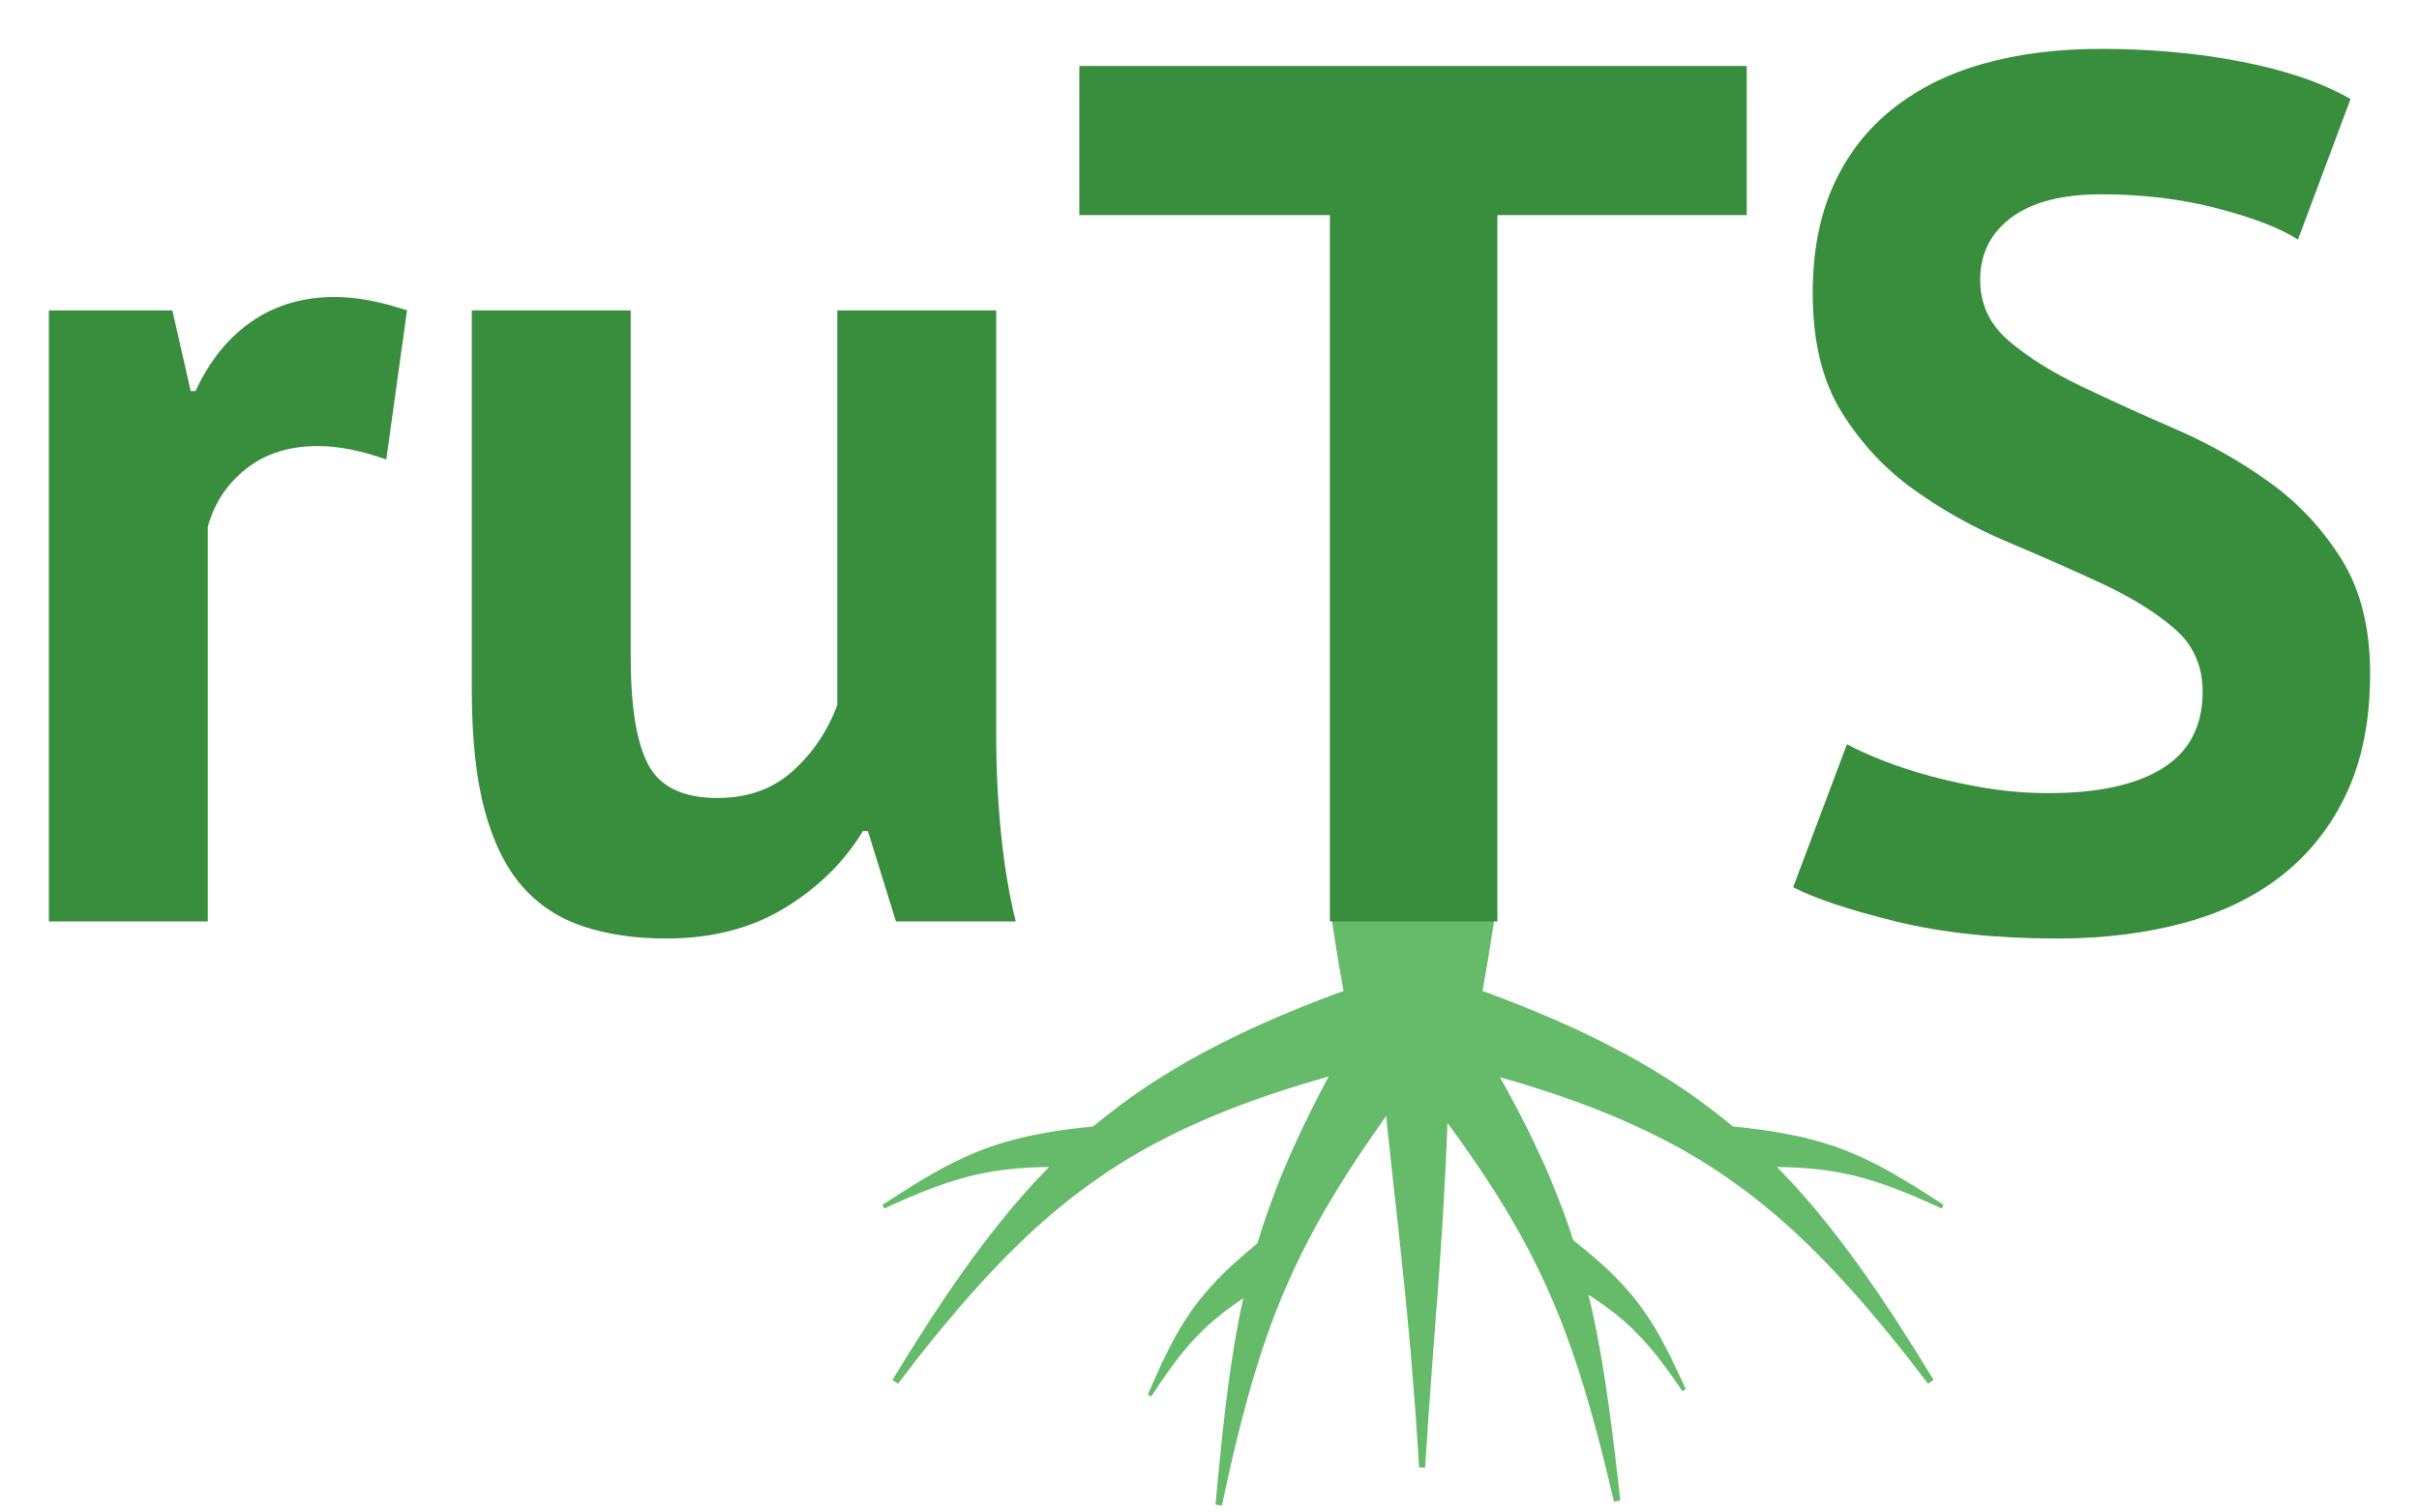
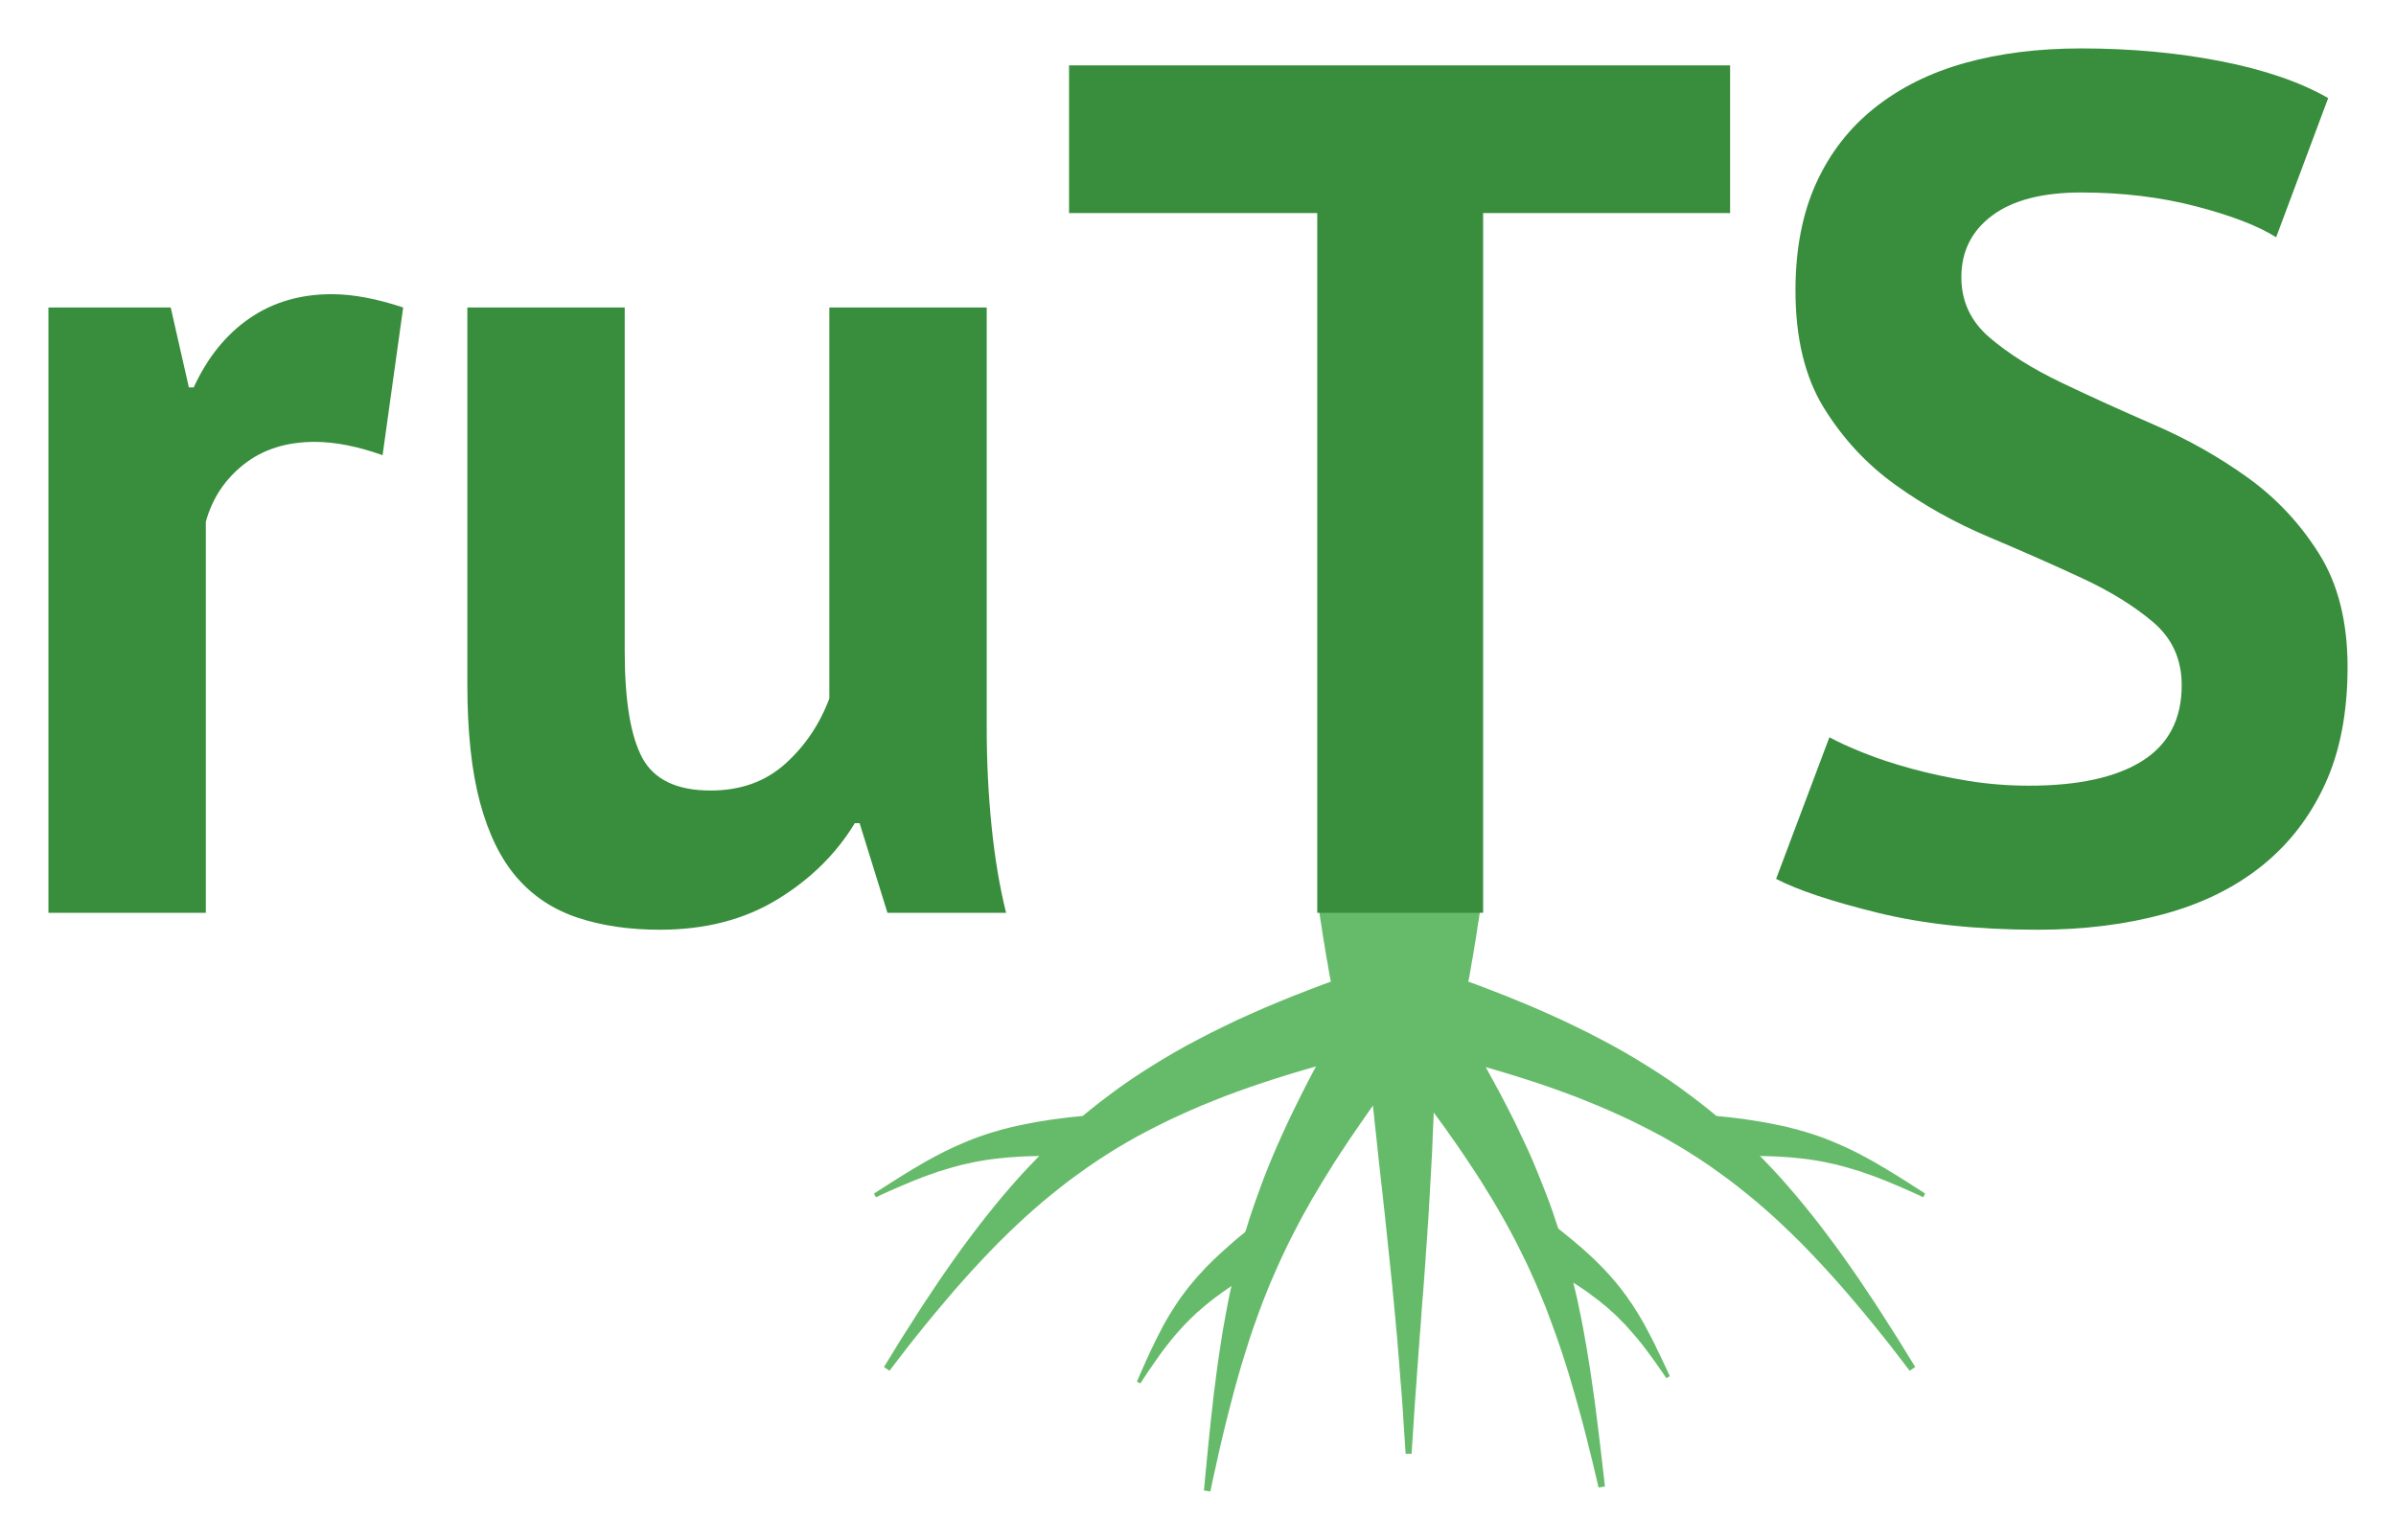
- <svg xmlns="http://www.w3.org/2000/svg" viewBox="17 -54 1979 1237" width="1979" height="1237" role="img" aria-label="ruTS">
+ <svg xmlns="http://www.w3.org/2000/svg" viewBox="17 -54 1979 1272" width="1979" height="1272" role="img" aria-label="ruTS">
  <path fill="#66bb6a" d="M 1106.5 698.0 L 1106.9 700.8 L 1107.3 703.6 L 1107.7 706.4 L 1108.2 709.1 L 1108.6 711.8 L 1109.0 714.5 L 1109.4 717.2 L 1109.8 719.8 L 1110.2 722.4 L 1110.7 725.0 L 1111.1 727.6 L 1111.5 730.1 L 1111.9 732.6 L 1112.3 735.0 L 1112.7 737.5 L 1113.2 739.9 L 1113.6 742.3 L 1114.0 744.7 L 1114.4 747.0 L 1114.8 749.3 L 1115.2 751.6 L 1115.6 753.9 L 1116.1 756.1 L 1116.5 758.3 L 1116.9 760.5 L 1117.3 762.7 L 1117.7 764.8 L 1118.1 766.9 L 1118.6 769.0 L 1119.0 771.1 L 1119.4 773.1 L 1119.8 775.2 L 1120.2 777.1 L 1120.6 779.1 L 1121.0 781.1 L 1121.5 783.0 L 1121.9 784.9 L 1122.3 786.7 L 1122.7 788.6 L 1123.1 790.4 L 1123.5 792.2 L 1124.0 794.0 L 1124.4 795.7 L 1124.8 797.5 L 1125.2 799.2 L 1125.6 800.9 L 1126.0 802.5 L 1126.5 804.2 L 1219.5 804.2 L 1220.0 802.5 L 1220.4 800.9 L 1220.8 799.2 L 1221.2 797.5 L 1221.6 795.7 L 1222.0 794.0 L 1222.5 792.2 L 1222.9 790.4 L 1223.3 788.6 L 1223.7 786.7 L 1224.1 784.9 L 1224.5 783.0 L 1225.0 781.1 L 1225.4 779.1 L 1225.8 777.1 L 1226.2 775.2 L 1226.6 773.1 L 1227.0 771.1 L 1227.4 769.0 L 1227.9 766.9 L 1228.3 764.8 L 1228.7 762.7 L 1229.1 760.5 L 1229.5 758.3 L 1229.9 756.1 L 1230.4 753.9 L 1230.8 751.6 L 1231.2 749.3 L 1231.6 747.0 L 1232.0 744.7 L 1232.4 742.3 L 1232.8 739.9 L 1233.3 737.5 L 1233.7 735.0 L 1234.1 732.6 L 1234.5 730.1 L 1234.9 727.6 L 1235.3 725.0 L 1235.8 722.4 L 1236.2 719.8 L 1236.6 717.2 L 1237.0 714.5 L 1237.4 711.8 L 1237.8 709.1 L 1238.3 706.4 L 1238.7 703.6 L 1239.1 700.8 L 1239.5 698.0 Z" />
  <path fill="#66bb6a" d="M 1163.6 740.5 L 1149.7 745.1 L 1136.1 749.8 L 1122.8 754.5 L 1109.8 759.2 L 1097.2 764.0 L 1084.9 768.8 L 1072.9 773.7 L 1061.2 778.6 L 1049.9 783.6 L 1038.8 788.6 L 1028.0 793.8 L 1017.4 799.0 L 1007.2 804.3 L 997.2 809.6 L 987.4 815.1 L 977.9 820.7 L 968.6 826.4 L 959.6 832.1 L 950.7 838.0 L 942.1 844.0 L 933.7 850.2 L 925.5 856.4 L 917.4 862.8 L 909.5 869.3 L 901.8 875.9 L 894.3 882.6 L 886.9 889.5 L 879.6 896.6 L 872.5 903.8 L 865.5 911.1 L 858.6 918.6 L 851.8 926.3 L 845.1 934.1 L 838.5 942.1 L 831.9 950.3 L 825.4 958.6 L 818.9 967.2 L 812.4 975.9 L 806.0 984.8 L 799.6 993.9 L 793.1 1003.3 L 786.7 1012.9 L 780.2 1022.6 L 773.7 1032.7 L 767.2 1042.9 L 760.5 1053.4 L 753.9 1064.2 L 747.1 1075.2 L 751.7 1078.3 L 759.5 1068.1 L 767.2 1058.1 L 774.9 1048.4 L 782.5 1039.0 L 790.0 1029.9 L 797.5 1021.0 L 804.9 1012.3 L 812.3 1003.9 L 819.6 995.8 L 826.9 987.9 L 834.2 980.2 L 841.5 972.7 L 848.8 965.5 L 856.1 958.5 L 863.4 951.7 L 870.8 945.1 L 878.2 938.7 L 885.6 932.6 L 893.1 926.6 L 900.6 920.8 L 908.3 915.2 L 916.0 909.7 L 923.8 904.4 L 931.7 899.3 L 939.7 894.3 L 947.9 889.5 L 956.1 884.8 L 964.6 880.3 L 973.2 875.9 L 981.9 871.6 L 990.9 867.4 L 1000.0 863.3 L 1009.3 859.3 L 1018.9 855.4 L 1028.7 851.5 L 1038.7 847.8 L 1049.0 844.1 L 1059.6 840.5 L 1070.4 837.0 L 1081.5 833.5 L 1092.9 830.1 L 1104.7 826.7 L 1116.7 823.4 L 1129.1 820.1 L 1141.9 816.8 L 1155.0 813.5 L 1168.4 810.3 L 1182.4 807.1 Z" />
  <path fill="#66bb6a" d="M 920.1 867.0 L 914.9 867.5 L 909.7 868.0 L 904.7 868.5 L 899.8 869.0 L 895.0 869.6 L 890.4 870.2 L 885.8 870.8 L 881.3 871.5 L 877.0 872.2 L 872.7 872.9 L 868.5 873.7 L 864.4 874.5 L 860.4 875.3 L 856.5 876.1 L 852.6 877.0 L 848.8 878.0 L 845.1 878.9 L 841.4 880.0 L 837.8 881.0 L 834.3 882.1 L 830.8 883.2 L 827.3 884.4 L 823.9 885.6 L 820.5 886.9 L 817.2 888.2 L 813.9 889.6 L 810.6 891.0 L 807.4 892.4 L 804.1 893.9 L 800.9 895.4 L 797.6 897.0 L 794.4 898.6 L 791.2 900.3 L 788.0 902.0 L 784.7 903.8 L 781.4 905.6 L 778.2 907.5 L 774.8 909.5 L 771.5 911.4 L 768.1 913.5 L 764.6 915.6 L 761.2 917.7 L 757.6 920.0 L 754.0 922.2 L 750.3 924.6 L 746.6 927.0 L 742.8 929.4 L 738.9 931.9 L 740.5 935.0 L 744.7 933.0 L 748.9 931.1 L 752.9 929.3 L 756.8 927.6 L 760.7 925.9 L 764.5 924.3 L 768.3 922.7 L 771.9 921.2 L 775.6 919.8 L 779.1 918.4 L 782.6 917.1 L 786.1 915.9 L 789.5 914.7 L 792.9 913.5 L 796.3 912.5 L 799.6 911.5 L 802.9 910.5 L 806.2 909.6 L 809.5 908.7 L 812.7 907.9 L 816.0 907.2 L 819.2 906.5 L 822.5 905.8 L 825.7 905.2 L 829.0 904.6 L 832.3 904.1 L 835.6 903.6 L 839.0 903.2 L 842.4 902.8 L 845.8 902.5 L 849.3 902.1 L 852.8 901.9 L 856.4 901.6 L 860.0 901.4 L 863.8 901.2 L 867.6 901.1 L 871.5 901.0 L 875.4 900.9 L 879.5 900.8 L 883.6 900.8 L 887.9 900.8 L 892.3 900.8 L 896.8 900.9 L 901.4 901.0 L 906.1 901.1 L 910.9 901.2 L 915.9 901.4 L 921.1 901.6 Z" />
  <path fill="#66bb6a" d="M 1145.5 755.1 L 1139.2 765.5 L 1133.1 775.7 L 1127.2 785.7 L 1121.5 795.5 L 1116.0 805.2 L 1110.7 814.6 L 1105.6 823.9 L 1100.7 833.0 L 1096.0 842.0 L 1091.5 850.9 L 1087.2 859.6 L 1083.0 868.2 L 1079.0 876.7 L 1075.2 885.0 L 1071.5 893.3 L 1068.0 901.5 L 1064.6 909.7 L 1061.4 917.8 L 1058.4 925.8 L 1055.5 933.8 L 1052.7 941.7 L 1050.0 949.6 L 1047.5 957.5 L 1045.1 965.4 L 1042.9 973.2 L 1040.7 981.1 L 1038.6 989.0 L 1036.7 996.9 L 1034.9 1004.9 L 1033.1 1012.9 L 1031.4 1021.0 L 1029.9 1029.1 L 1028.4 1037.3 L 1026.9 1045.6 L 1025.6 1054.0 L 1024.3 1062.5 L 1023.0 1071.1 L 1021.8 1079.9 L 1020.7 1088.8 L 1019.5 1097.8 L 1018.5 1107.1 L 1017.4 1116.5 L 1016.4 1126.0 L 1015.4 1135.8 L 1014.4 1145.8 L 1013.4 1156.1 L 1012.4 1166.5 L 1011.4 1177.2 L 1016.7 1178.0 L 1018.9 1167.5 L 1021.2 1157.3 L 1023.4 1147.3 L 1025.6 1137.6 L 1027.9 1128.0 L 1030.2 1118.7 L 1032.5 1109.6 L 1034.8 1100.8 L 1037.1 1092.1 L 1039.5 1083.5 L 1041.9 1075.2 L 1044.4 1067.0 L 1046.9 1059.0 L 1049.4 1051.1 L 1052.0 1043.4 L 1054.7 1035.8 L 1057.4 1028.3 L 1060.2 1020.9 L 1063.1 1013.6 L 1066.0 1006.4 L 1069.1 999.3 L 1072.2 992.2 L 1075.4 985.2 L 1078.7 978.2 L 1082.1 971.2 L 1085.6 964.3 L 1089.2 957.4 L 1092.9 950.4 L 1096.8 943.5 L 1100.7 936.5 L 1104.9 929.5 L 1109.1 922.4 L 1113.5 915.3 L 1118.0 908.0 L 1122.7 900.7 L 1127.6 893.3 L 1132.6 885.8 L 1137.8 878.2 L 1143.2 870.4 L 1148.7 862.5 L 1154.5 854.4 L 1160.4 846.1 L 1166.6 837.7 L 1172.9 829.1 L 1179.5 820.3 L 1186.2 811.3 L 1193.2 802.0 L 1200.5 792.5 Z" />
  <path fill="#66bb6a" d="M 1052.5 958.1 L 1049.1 960.8 L 1045.7 963.5 L 1042.4 966.2 L 1039.2 968.8 L 1036.2 971.4 L 1033.2 974.0 L 1030.3 976.6 L 1027.5 979.1 L 1024.7 981.6 L 1022.1 984.1 L 1019.5 986.5 L 1017.0 989.0 L 1014.6 991.4 L 1012.2 993.8 L 1010.0 996.3 L 1007.7 998.7 L 1005.6 1001.1 L 1003.5 1003.5 L 1001.5 1005.9 L 999.5 1008.3 L 997.6 1010.7 L 995.7 1013.2 L 993.9 1015.6 L 992.1 1018.0 L 990.4 1020.5 L 988.7 1023.0 L 987.1 1025.5 L 985.5 1028.0 L 983.9 1030.6 L 982.3 1033.1 L 980.8 1035.7 L 979.3 1038.4 L 977.8 1041.0 L 976.4 1043.7 L 975.0 1046.5 L 973.5 1049.3 L 972.1 1052.1 L 970.7 1055.0 L 969.3 1057.9 L 967.8 1060.9 L 966.4 1063.9 L 965.0 1067.1 L 963.5 1070.2 L 962.1 1073.5 L 960.6 1076.8 L 959.1 1080.2 L 957.6 1083.7 L 956.0 1087.2 L 958.9 1088.8 L 961.0 1085.5 L 963.1 1082.4 L 965.1 1079.3 L 967.2 1076.3 L 969.2 1073.4 L 971.1 1070.6 L 973.1 1067.8 L 975.0 1065.1 L 976.9 1062.5 L 978.8 1060.0 L 980.7 1057.5 L 982.6 1055.1 L 984.5 1052.7 L 986.4 1050.4 L 988.3 1048.2 L 990.2 1046.0 L 992.1 1043.9 L 994.0 1041.8 L 995.9 1039.8 L 997.9 1037.8 L 999.8 1035.8 L 1001.8 1033.9 L 1003.8 1032.0 L 1005.8 1030.1 L 1007.9 1028.3 L 1010.0 1026.5 L 1012.1 1024.7 L 1014.3 1022.9 L 1016.5 1021.1 L 1018.7 1019.4 L 1021.0 1017.6 L 1023.4 1015.9 L 1025.8 1014.1 L 1028.3 1012.4 L 1030.8 1010.6 L 1033.4 1008.8 L 1036.1 1007.0 L 1038.9 1005.2 L 1041.7 1003.4 L 1044.6 1001.5 L 1047.6 999.7 L 1050.7 997.8 L 1053.9 995.8 L 1057.2 993.8 L 1060.5 991.8 L 1064.0 989.8 L 1067.6 987.7 L 1071.3 985.5 Z" />
  <path fill="#66bb6a" d="M 1142.4 775.0 L 1143.4 785.3 L 1144.4 795.3 L 1145.4 805.1 L 1146.3 814.6 L 1147.3 823.9 L 1148.2 832.9 L 1149.1 841.7 L 1150.0 850.3 L 1150.9 858.6 L 1151.8 866.8 L 1152.6 874.8 L 1153.5 882.7 L 1154.3 890.3 L 1155.1 897.9 L 1155.9 905.3 L 1156.7 912.5 L 1157.5 919.7 L 1158.3 926.8 L 1159.1 933.7 L 1159.8 940.6 L 1160.6 947.4 L 1161.3 954.2 L 1162.0 960.9 L 1162.7 967.6 L 1163.4 974.3 L 1164.1 980.9 L 1164.8 987.6 L 1165.5 994.3 L 1166.2 1001.0 L 1166.9 1007.7 L 1167.5 1014.4 L 1168.2 1021.3 L 1168.8 1028.1 L 1169.5 1035.1 L 1170.1 1042.2 L 1170.8 1049.3 L 1171.4 1056.6 L 1172.0 1064.0 L 1172.6 1071.5 L 1173.2 1079.1 L 1173.8 1087.0 L 1174.5 1094.9 L 1175.1 1103.1 L 1175.7 1111.5 L 1176.2 1120.0 L 1176.8 1128.8 L 1177.4 1137.7 L 1178.0 1146.9 L 1182.9 1146.9 L 1183.5 1137.7 L 1184.1 1128.8 L 1184.7 1120.0 L 1185.2 1111.4 L 1185.8 1103.1 L 1186.4 1094.9 L 1187.0 1086.9 L 1187.5 1079.1 L 1188.1 1071.4 L 1188.6 1063.9 L 1189.2 1056.5 L 1189.7 1049.2 L 1190.3 1042.0 L 1190.8 1034.9 L 1191.3 1027.9 L 1191.8 1021.0 L 1192.4 1014.2 L 1192.9 1007.4 L 1193.4 1000.6 L 1193.9 993.9 L 1194.4 987.1 L 1194.8 980.4 L 1195.3 973.7 L 1195.8 967.0 L 1196.2 960.2 L 1196.7 953.5 L 1197.1 946.6 L 1197.5 939.7 L 1197.9 932.8 L 1198.3 925.7 L 1198.7 918.6 L 1199.1 911.3 L 1199.5 904.0 L 1199.9 896.5 L 1200.2 888.9 L 1200.5 881.1 L 1200.9 873.2 L 1201.2 865.1 L 1201.5 856.9 L 1201.8 848.4 L 1202.0 839.7 L 1202.3 830.9 L 1202.5 821.8 L 1202.8 812.4 L 1203.0 802.9 L 1203.2 793.0 L 1203.4 782.9 L 1203.6 772.6 Z" />
  <path fill="#66bb6a" d="M 1145.9 793.0 L 1153.3 802.4 L 1160.5 811.5 L 1167.5 820.4 L 1174.2 829.1 L 1180.7 837.6 L 1187.0 845.9 L 1193.1 854.0 L 1199.0 861.9 L 1204.7 869.8 L 1210.3 877.4 L 1215.6 885.0 L 1220.8 892.4 L 1225.8 899.7 L 1230.6 906.9 L 1235.3 914.0 L 1239.9 921.1 L 1244.2 928.1 L 1248.5 935.0 L 1252.6 941.9 L 1256.6 948.8 L 1260.5 955.7 L 1264.2 962.5 L 1267.9 969.4 L 1271.4 976.3 L 1274.8 983.2 L 1278.2 990.1 L 1281.4 997.1 L 1284.6 1004.2 L 1287.7 1011.4 L 1290.7 1018.6 L 1293.7 1025.9 L 1296.5 1033.4 L 1299.3 1040.9 L 1302.1 1048.6 L 1304.8 1056.4 L 1307.5 1064.4 L 1310.1 1072.5 L 1312.7 1080.8 L 1315.2 1089.3 L 1317.7 1097.9 L 1320.2 1106.8 L 1322.7 1115.8 L 1325.2 1125.1 L 1327.6 1134.5 L 1330.0 1144.2 L 1332.5 1154.2 L 1334.9 1164.4 L 1337.4 1174.8 L 1342.6 1173.9 L 1341.4 1163.2 L 1340.2 1152.8 L 1339.0 1142.6 L 1337.8 1132.6 L 1336.6 1122.8 L 1335.4 1113.3 L 1334.2 1103.9 L 1332.9 1094.7 L 1331.6 1085.7 L 1330.3 1076.8 L 1328.9 1068.1 L 1327.5 1059.5 L 1326.0 1051.0 L 1324.5 1042.6 L 1322.9 1034.4 L 1321.2 1026.2 L 1319.5 1018.1 L 1317.6 1010.1 L 1315.7 1002.1 L 1313.7 994.2 L 1311.6 986.3 L 1309.4 978.4 L 1307.1 970.6 L 1304.7 962.8 L 1302.1 954.9 L 1299.5 947.1 L 1296.7 939.2 L 1293.7 931.4 L 1290.6 923.5 L 1287.4 915.5 L 1284.1 907.5 L 1280.6 899.4 L 1276.9 891.3 L 1273.0 883.1 L 1269.1 874.8 L 1264.9 866.4 L 1260.5 857.8 L 1256.0 849.2 L 1251.3 840.5 L 1246.4 831.6 L 1241.4 822.5 L 1236.1 813.4 L 1230.6 804.0 L 1224.9 794.5 L 1219.0 784.8 L 1212.9 774.9 L 1206.6 764.8 L 1200.1 754.5 Z" />
  <path fill="#66bb6a" d="M 1278.9 983.4 L 1282.7 985.5 L 1286.3 987.5 L 1289.8 989.5 L 1293.2 991.5 L 1296.5 993.4 L 1299.7 995.3 L 1302.9 997.1 L 1305.9 998.9 L 1308.9 1000.7 L 1311.7 1002.5 L 1314.5 1004.3 L 1317.2 1006.0 L 1319.9 1007.7 L 1322.4 1009.4 L 1325.0 1011.1 L 1327.4 1012.8 L 1329.8 1014.5 L 1332.1 1016.3 L 1334.4 1018.0 L 1336.7 1019.7 L 1338.9 1021.4 L 1341.0 1023.2 L 1343.2 1024.9 L 1345.3 1026.7 L 1347.3 1028.6 L 1349.4 1030.4 L 1351.4 1032.3 L 1353.4 1034.2 L 1355.3 1036.2 L 1357.3 1038.2 L 1359.3 1040.2 L 1361.2 1042.3 L 1363.1 1044.5 L 1365.1 1046.7 L 1367.0 1048.9 L 1369.0 1051.2 L 1370.9 1053.6 L 1372.9 1056.0 L 1374.8 1058.5 L 1376.8 1061.1 L 1378.8 1063.8 L 1380.8 1066.5 L 1382.8 1069.3 L 1384.8 1072.1 L 1386.9 1075.1 L 1389.0 1078.1 L 1391.2 1081.2 L 1393.3 1084.4 L 1396.2 1082.8 L 1394.6 1079.3 L 1393.0 1075.8 L 1391.4 1072.5 L 1389.9 1069.2 L 1388.3 1066.0 L 1386.8 1062.8 L 1385.3 1059.8 L 1383.9 1056.7 L 1382.4 1053.8 L 1380.9 1050.9 L 1379.4 1048.0 L 1377.9 1045.2 L 1376.5 1042.5 L 1375.0 1039.7 L 1373.5 1037.1 L 1371.9 1034.4 L 1370.4 1031.8 L 1368.8 1029.3 L 1367.2 1026.7 L 1365.6 1024.2 L 1363.9 1021.7 L 1362.2 1019.3 L 1360.5 1016.8 L 1358.7 1014.4 L 1356.9 1012.0 L 1355.1 1009.6 L 1353.1 1007.2 L 1351.2 1004.8 L 1349.1 1002.4 L 1347.1 1000.1 L 1344.9 997.7 L 1342.7 995.3 L 1340.5 993.0 L 1338.1 990.6 L 1335.7 988.2 L 1333.3 985.8 L 1330.7 983.4 L 1328.1 981.0 L 1325.4 978.6 L 1322.6 976.1 L 1319.7 973.7 L 1316.8 971.2 L 1313.8 968.7 L 1310.6 966.1 L 1307.4 963.5 L 1304.1 960.9 L 1300.7 958.3 L 1297.2 955.6 Z" />
  <path fill="#66bb6a" d="M 1163.6 807.1 L 1177.6 810.3 L 1191.0 813.5 L 1204.1 816.8 L 1216.9 820.1 L 1229.3 823.4 L 1241.3 826.7 L 1253.1 830.1 L 1264.5 833.5 L 1275.6 837.0 L 1286.4 840.5 L 1297.0 844.1 L 1307.3 847.8 L 1317.3 851.5 L 1327.1 855.4 L 1336.7 859.3 L 1346.0 863.3 L 1355.1 867.4 L 1364.1 871.6 L 1372.8 875.9 L 1381.4 880.3 L 1389.9 884.8 L 1398.1 889.5 L 1406.3 894.3 L 1414.3 899.3 L 1422.2 904.4 L 1430.0 909.7 L 1437.7 915.2 L 1445.4 920.8 L 1452.9 926.6 L 1460.4 932.6 L 1467.8 938.7 L 1475.2 945.1 L 1482.6 951.7 L 1489.9 958.5 L 1497.2 965.5 L 1504.5 972.7 L 1511.8 980.2 L 1519.1 987.9 L 1526.4 995.8 L 1533.7 1003.9 L 1541.1 1012.3 L 1548.5 1021.0 L 1556.0 1029.9 L 1563.5 1039.0 L 1571.1 1048.4 L 1578.8 1058.1 L 1586.5 1068.1 L 1594.3 1078.3 L 1598.9 1075.2 L 1592.1 1064.2 L 1585.5 1053.4 L 1578.8 1042.9 L 1572.3 1032.7 L 1565.8 1022.6 L 1559.3 1012.9 L 1552.9 1003.3 L 1546.4 993.9 L 1540.0 984.8 L 1533.6 975.9 L 1527.1 967.2 L 1520.6 958.6 L 1514.1 950.3 L 1507.5 942.1 L 1500.9 934.1 L 1494.2 926.3 L 1487.4 918.6 L 1480.5 911.1 L 1473.5 903.8 L 1466.4 896.6 L 1459.1 889.5 L 1451.7 882.6 L 1444.2 875.9 L 1436.5 869.3 L 1428.6 862.8 L 1420.5 856.4 L 1412.3 850.2 L 1403.9 844.0 L 1395.3 838.0 L 1386.4 832.1 L 1377.4 826.4 L 1368.1 820.7 L 1358.6 815.1 L 1348.8 809.6 L 1338.8 804.3 L 1328.6 799.0 L 1318.0 793.8 L 1307.2 788.6 L 1296.1 783.6 L 1284.8 778.6 L 1273.1 773.7 L 1261.1 768.8 L 1248.8 764.0 L 1236.2 759.2 L 1223.2 754.5 L 1209.9 749.8 L 1196.3 745.1 L 1182.4 740.5 Z" />
  <path fill="#66bb6a" d="M 1424.9 901.6 L 1430.1 901.4 L 1435.1 901.2 L 1439.9 901.1 L 1444.6 901.0 L 1449.2 900.9 L 1453.7 900.8 L 1458.1 900.8 L 1462.4 900.8 L 1466.5 900.8 L 1470.6 900.9 L 1474.5 901.0 L 1478.4 901.1 L 1482.2 901.2 L 1486.0 901.4 L 1489.6 901.6 L 1493.2 901.9 L 1496.7 902.1 L 1500.2 902.5 L 1503.6 902.8 L 1507.0 903.2 L 1510.4 903.6 L 1513.7 904.1 L 1517.0 904.6 L 1520.3 905.2 L 1523.5 905.8 L 1526.8 906.5 L 1530.0 907.2 L 1533.3 907.9 L 1536.5 908.7 L 1539.8 909.6 L 1543.1 910.5 L 1546.4 911.5 L 1549.7 912.5 L 1553.1 913.5 L 1556.5 914.7 L 1559.9 915.9 L 1563.4 917.1 L 1566.9 918.4 L 1570.4 919.8 L 1574.1 921.2 L 1577.7 922.7 L 1581.5 924.3 L 1585.3 925.9 L 1589.2 927.6 L 1593.1 929.3 L 1597.1 931.1 L 1601.3 933.0 L 1605.5 935.0 L 1607.1 931.9 L 1603.2 929.4 L 1599.4 927.0 L 1595.7 924.6 L 1592.0 922.2 L 1588.4 920.0 L 1584.8 917.7 L 1581.4 915.6 L 1577.9 913.5 L 1574.5 911.4 L 1571.2 909.5 L 1567.8 907.5 L 1564.6 905.6 L 1561.3 903.8 L 1558.0 902.0 L 1554.8 900.3 L 1551.6 898.6 L 1548.4 897.0 L 1545.1 895.4 L 1541.9 893.9 L 1538.6 892.4 L 1535.4 891.0 L 1532.1 889.6 L 1528.8 888.2 L 1525.5 886.9 L 1522.1 885.6 L 1518.7 884.4 L 1515.2 883.2 L 1511.7 882.1 L 1508.2 881.0 L 1504.6 880.0 L 1500.9 878.9 L 1497.2 878.0 L 1493.4 877.0 L 1489.5 876.1 L 1485.6 875.3 L 1481.6 874.5 L 1477.5 873.7 L 1473.3 872.9 L 1469.0 872.2 L 1464.7 871.5 L 1460.2 870.8 L 1455.6 870.2 L 1451.0 869.6 L 1446.2 869.0 L 1441.3 868.5 L 1436.3 868.0 L 1431.1 867.5 L 1425.9 867.0 Z" />
  <path fill="#388e3c" d="M333.0 322Q302.0 311 277.0 311Q242.0 311 218.5 329.5Q195.0 348 187.0 377V700H57.0V200H158.0L173.0 266H177.0Q194.0 229 223.0 209.0Q252.0 189 291.0 189Q317.0 189 350.0 200Z" />
  <path fill="#388e3c" d="M533.0 200V484Q533.0 545 547.5 572.0Q562.0 599 604.0 599Q641.0 599 665.5 577.0Q690.0 555 702.0 523V200H832.0V548Q832.0 589 836.0 628.5Q840.0 668 848.0 700H750.0L727.0 626H723.0Q700.0 664 659.0 689.0Q618.0 714 562.0 714Q524.0 714 494.0 704.0Q464.0 694 444.0 671.0Q424.0 648 413.5 609.0Q403.0 570 403.0 511V200Z" />
  <path fill="#388e3c" d="M1446.0 122H1242.0V700H1105.0V122H900.0V0H1446.0Z" />
  <path fill="#388e3c" d="M1819.0 512Q1819.0 480 1795.5 460.0Q1772.0 440 1736.5 423.5Q1701.0 407 1659.5 389.5Q1618.0 372 1582.5 346.5Q1547.0 321 1523.5 283.0Q1500.0 245 1500.0 186Q1500.0 135 1517.0 97.5Q1534.0 60 1565.5 35.0Q1597.0 10 1640.0 -2.0Q1683.0 -14 1736.0 -14Q1797.0 -14 1851.0 -3.5Q1905.0 7 1940.0 27L1897.0 142Q1875.0 128 1831.0 116.5Q1787.0 105 1736.0 105Q1688.0 105 1662.5 124.0Q1637.0 143 1637.0 175Q1637.0 205 1660.5 225.0Q1684.0 245 1719.5 262.0Q1755.0 279 1796.5 297.0Q1838.0 315 1873.5 340.5Q1909.0 366 1932.5 403.5Q1956.0 441 1956.0 497Q1956.0 553 1937.5 593.5Q1919.0 634 1885.5 661.0Q1852.0 688 1804.5 701.0Q1757.0 714 1700.0 714Q1625.0 714 1568.0 700.0Q1511.0 686 1484.0 672L1528.0 555Q1539.0 561 1556.5 568.0Q1574.0 575 1596.0 581.0Q1618.0 587 1642.5 591.0Q1667.0 595 1693.0 595Q1754.0 595 1786.5 574.5Q1819.0 554 1819.0 512Z" />
</svg>
